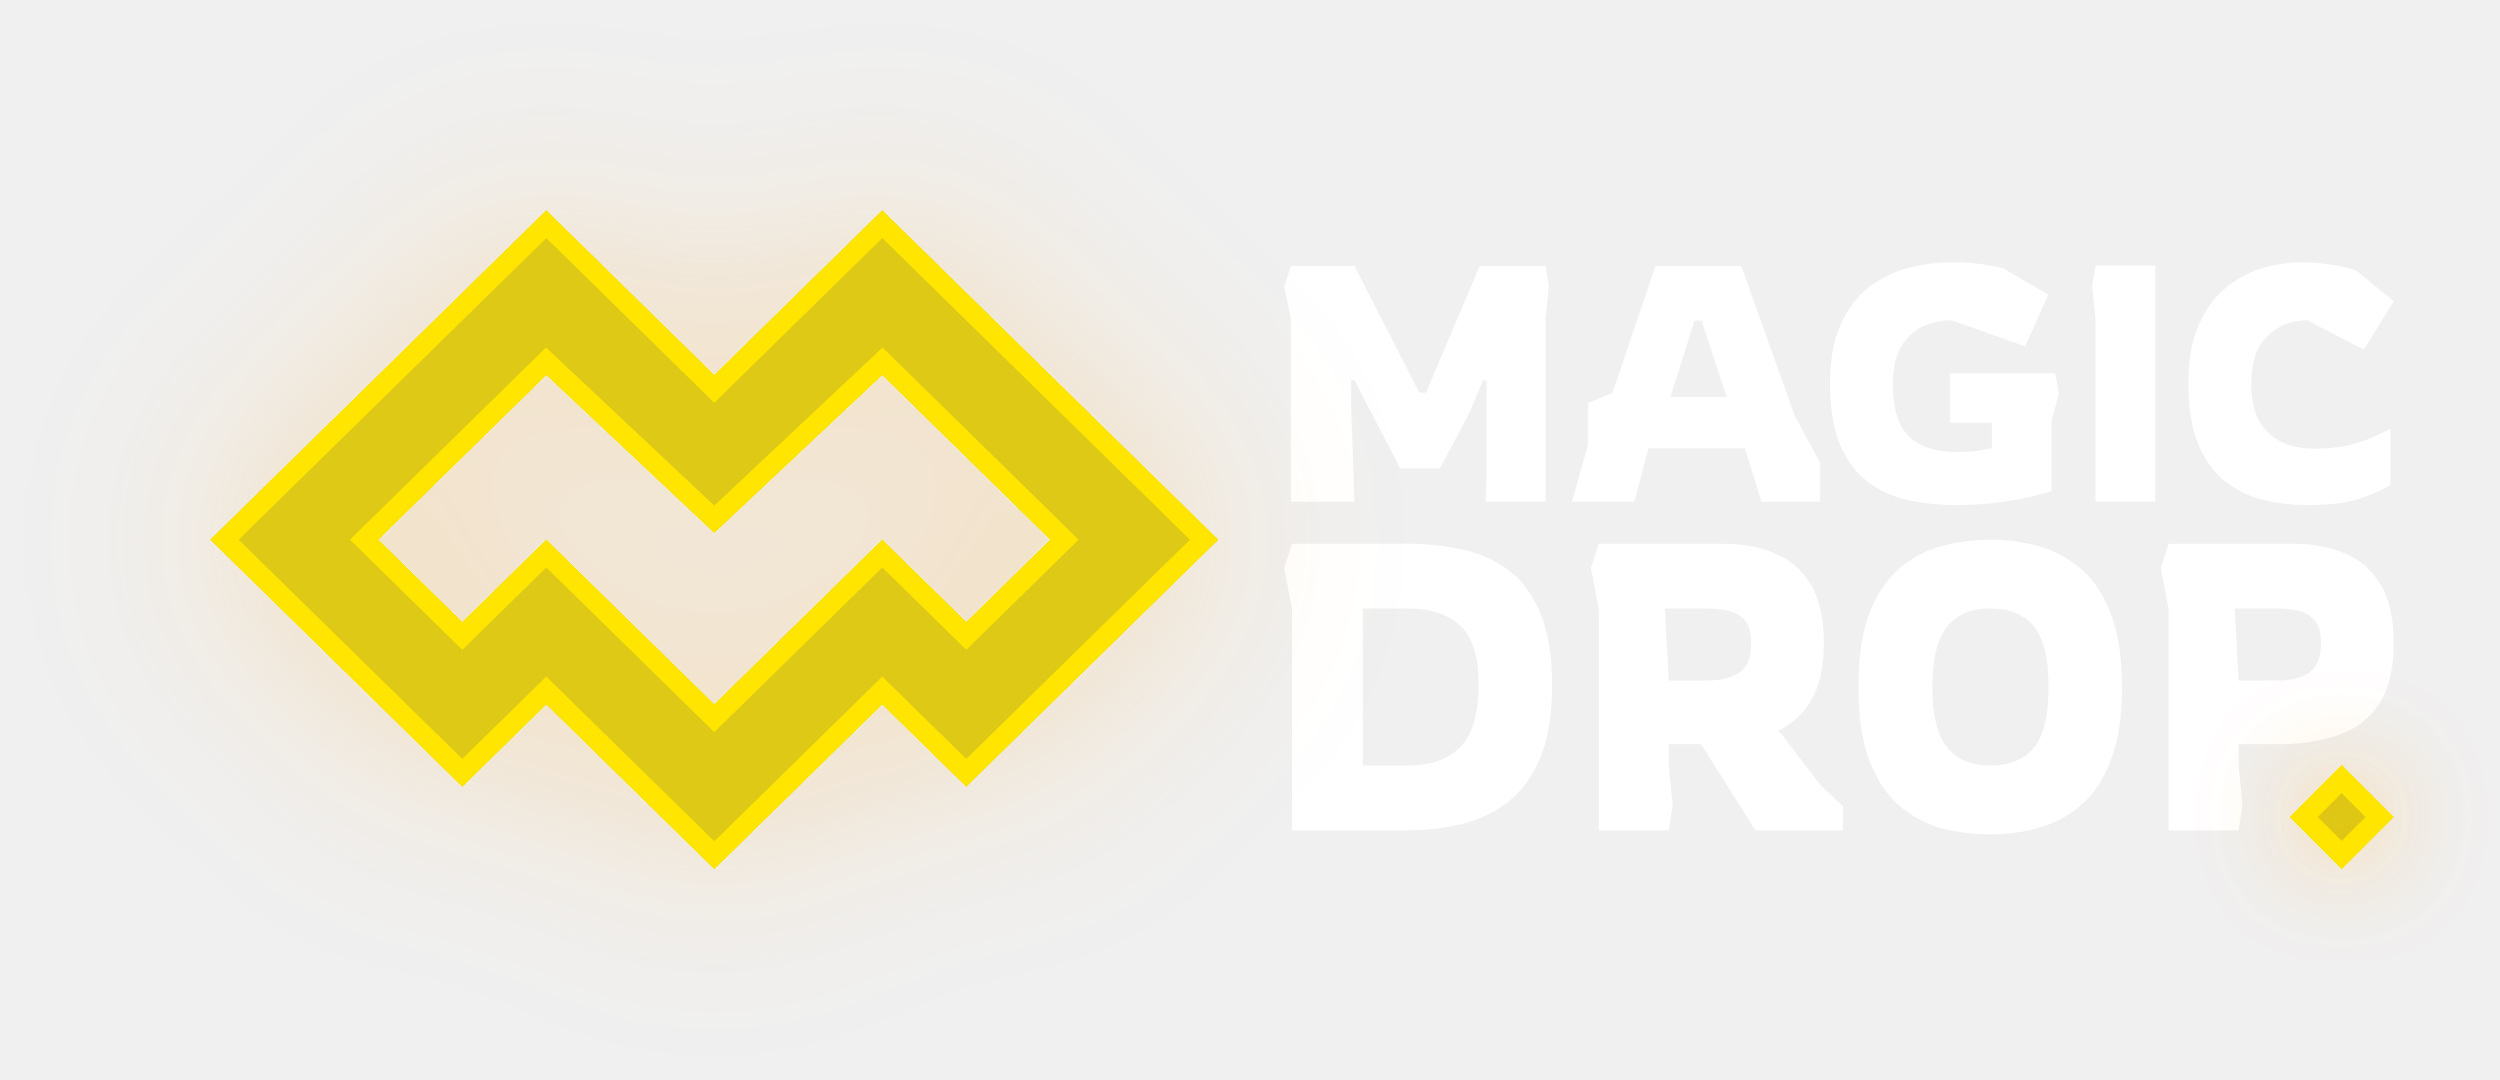
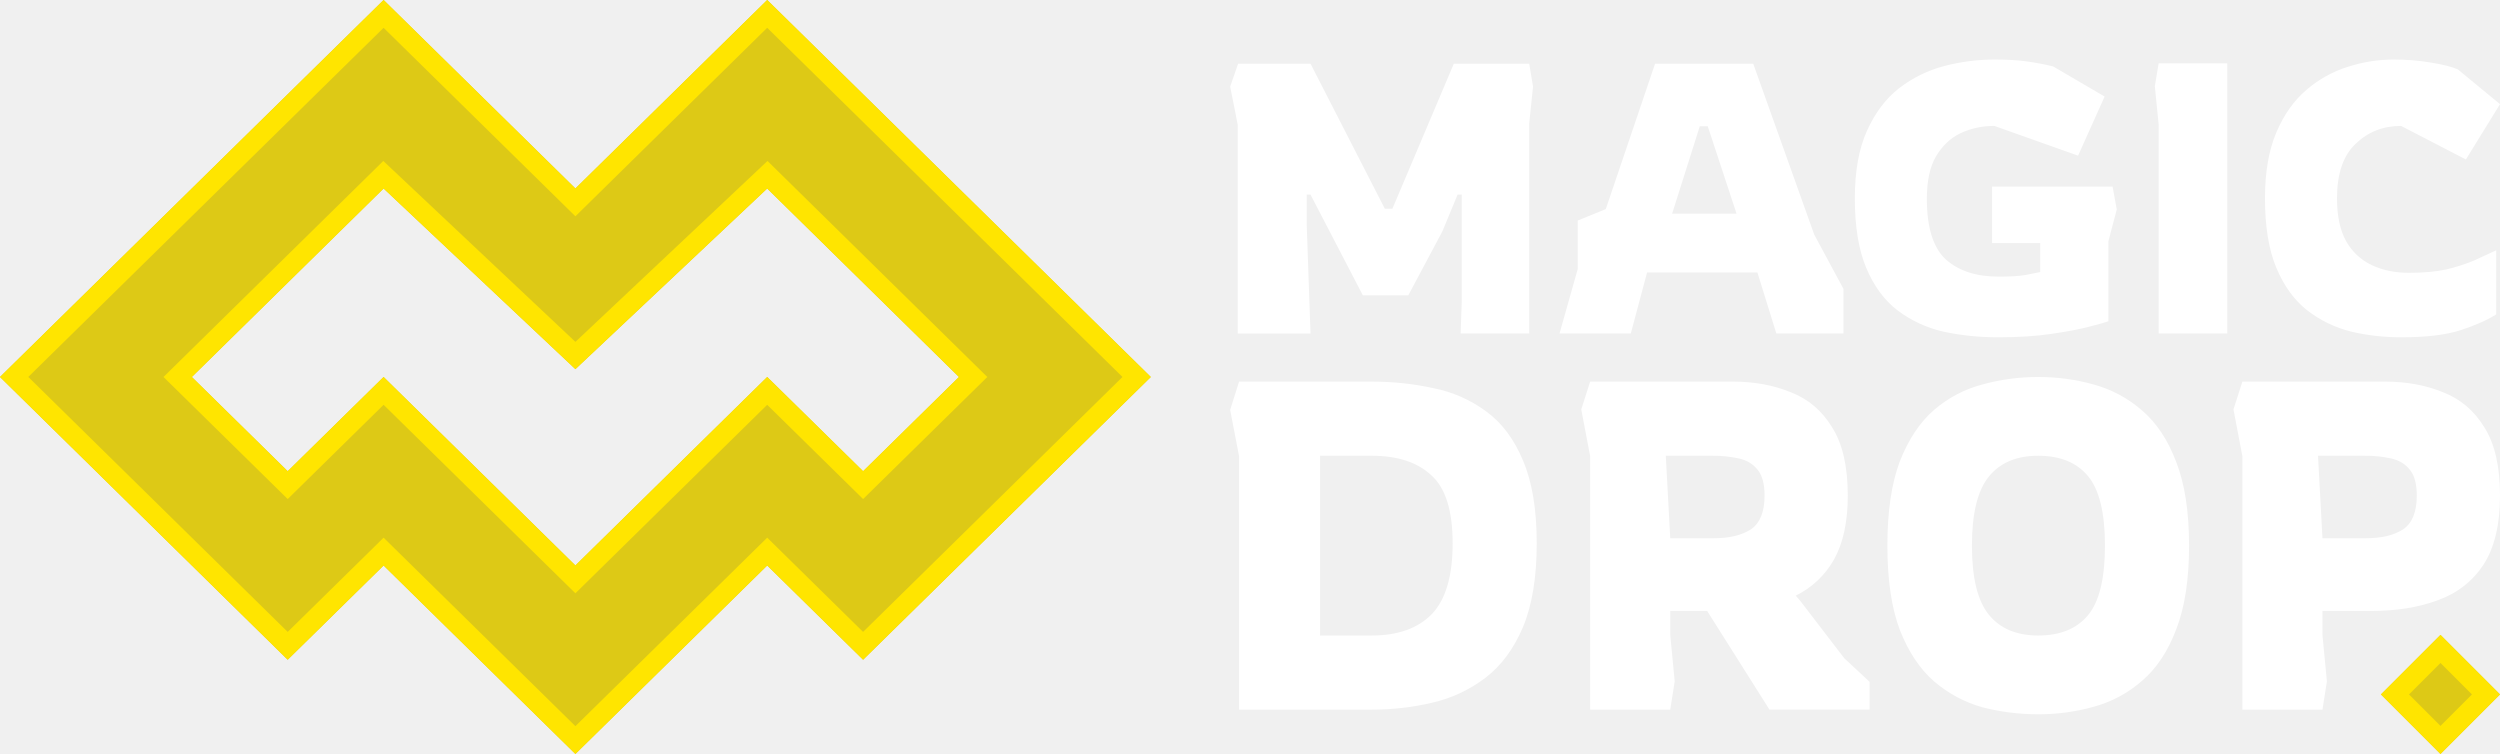
- <svg xmlns="http://www.w3.org/2000/svg" width="630" height="272" fill="none">
-   <path d="M325.301 126.423V80.471l-1.669-8.401 1.752-5.04h15.94l16.358 31.923h1.669l13.52-31.923h16.608l.834 5.04-.834 8.065v46.288h-15.106l.25-7.14V95.844h-.918l-3.338 8.065-7.511 14.113h-10.015l-11.517-22.178h-.834v6.805l.834 23.774h-16.023zm70.85 0l4.006-14.197v-10.669l6.175-2.52 10.85-32.007h21.615l13.436 37.635 6.427 11.929v9.829h-14.772l-4.173-13.441h-24.286l-3.589 13.441h-15.689zm24.786-26.378h14.188l-6.343-19.238h-1.752l-6.093 19.238zm71.858 27.218c-4.284 0-8.346-.42-12.185-1.26-3.783-.896-7.149-2.464-10.098-4.704-2.893-2.24-5.174-5.349-6.843-9.325-1.669-3.976-2.504-9.073-2.504-15.29 0-5.992.89-10.949 2.671-14.869 1.78-3.976 4.145-7.113 7.094-9.409a27.898 27.898 0 019.931-4.872 44.057 44.057 0 0111.1-1.428c2.726 0 5.09.14 7.093.42 2.003.28 3.923.644 5.759 1.092l11.35 6.636-5.842 13.021-18.444-6.552c-2.671 0-5.146.532-7.428 1.596-2.225 1.064-4.033 2.772-5.424 5.124-1.335 2.297-2.003 5.405-2.003 9.325 0 6.329 1.391 10.781 4.173 13.358 2.837 2.52 6.704 3.78 11.6 3.78 2.504 0 4.451-.112 5.842-.336 1.447-.28 2.559-.504 3.338-.672v-6.385h-10.599V94.08h26.539l.919 5.04-1.837 6.973v17.642c-.612.224-2.002.616-4.172 1.176-2.115.56-4.896 1.092-8.346 1.596-3.394.504-7.289.756-11.684.756zm35.259-.84V80.387l-.834-8.401.834-5.04h15.106v59.477h-15.106zm53.374.84a47.82 47.82 0 01-11.016-1.26 26.012 26.012 0 01-9.681-4.704c-2.837-2.24-5.091-5.349-6.76-9.325-1.669-3.976-2.503-9.073-2.503-15.29 0-5.768.834-10.613 2.503-14.533s3.895-7.057 6.677-9.409c2.782-2.352 5.814-4.032 9.097-5.04 3.338-1.064 6.676-1.596 10.014-1.596 2.838 0 5.592.224 8.262.672 2.727.448 4.702.952 5.926 1.512l9.264 7.644-7.512 12.182-14.271-7.393c-3.95 0-7.288 1.316-10.014 3.948-2.727 2.576-4.09 6.58-4.09 12.013 0 3.865.668 7.001 2.003 9.409 1.391 2.409 3.283 4.173 5.675 5.293 2.393 1.12 5.119 1.68 8.179 1.68 3.227 0 5.981-.252 8.262-.756 2.281-.56 4.284-1.204 6.009-1.932 1.725-.784 3.366-1.54 4.924-2.268v14.113c-1.947 1.232-4.535 2.38-7.761 3.444-3.227 1.064-7.623 1.596-13.187 1.596zm-255.837 81.98v-55.799l-1.959-10.201 1.959-6.223h29.193c4.703 0 9.209.476 13.519 1.428 4.376.884 8.262 2.584 11.658 5.101 3.462 2.516 6.172 6.12 8.131 10.813 2.025 4.692 3.037 10.779 3.037 18.26 0 7.48-1.012 13.635-3.037 18.463-2.024 4.761-4.767 8.467-8.229 11.119-3.461 2.653-7.38 4.489-11.756 5.509-4.31 1.02-8.751 1.53-13.323 1.53h-29.193zm17.829-16.322h11.364c5.748 0 10.156-1.564 13.225-4.692 3.07-3.196 4.605-8.399 4.605-15.607 0-7.209-1.568-12.208-4.702-14.996-3.07-2.856-7.446-4.284-13.128-4.284H343.42v39.579zm59.471 16.322v-55.799l-1.959-10.303 1.959-6.121h31.349c4.767 0 9.045.782 12.833 2.346 3.853 1.496 6.89 4.081 9.111 7.753 2.285 3.604 3.428 8.603 3.428 14.996 0 5.78-1.012 10.473-3.037 14.077-2.024 3.536-4.832 6.188-8.425 7.957l.98 1.122 9.699 12.649 5.584 5.202v6.121h-22.042l-13.715-21.728h-8.131v5.304l.979 10.201-.979 6.223h-17.634zm17.634-37.744h9.6c3.396 0 6.106-.646 8.131-1.938 2.025-1.36 3.037-3.842 3.037-7.446 0-2.517-.49-4.387-1.469-5.611-.98-1.292-2.352-2.142-4.115-2.55-1.698-.408-3.69-.612-5.976-.612h-10.188l.98 18.157zm81.017 38.764c-4.18 0-8.262-.51-12.246-1.53-3.918-1.088-7.478-2.992-10.678-5.713-3.135-2.72-5.649-6.494-7.543-11.323-1.829-4.828-2.743-11.017-2.743-18.565 0-7.549.914-13.738 2.743-18.566 1.894-4.829 4.408-8.603 7.543-11.323 3.2-2.721 6.76-4.591 10.678-5.611A46.275 46.275 0 01501.542 136c4.18 0 8.229.544 12.147 1.632a26.912 26.912 0 0110.679 5.713c3.2 2.72 5.714 6.494 7.543 11.323 1.894 4.828 2.841 10.983 2.841 18.464 0 7.48-.947 13.635-2.841 18.463-1.829 4.829-4.343 8.603-7.543 11.323a26.912 26.912 0 01-10.679 5.713c-3.918 1.088-7.967 1.632-12.147 1.632zm0-17.342c4.833 0 8.49-1.496 10.972-4.488 2.482-2.992 3.723-8.093 3.723-15.301 0-7.209-1.241-12.31-3.723-15.302-2.482-2.992-6.139-4.488-10.972-4.488-4.768 0-8.392 1.53-10.874 4.59-2.482 3.06-3.723 8.127-3.723 15.2 0 7.072 1.241 12.139 3.723 15.199 2.482 3.06 6.106 4.59 10.874 4.59zm44.947 16.322v-55.799l-1.959-10.303 1.959-6.121h31.349c4.767 0 9.045.782 12.833 2.346 3.853 1.496 6.89 4.081 9.111 7.753 2.286 3.604 3.429 8.603 3.429 14.996 0 6.392-1.209 11.459-3.625 15.199-2.417 3.672-5.78 6.291-10.09 7.855-4.246 1.564-9.111 2.346-14.597 2.346h-10.776v5.304l.979 10.201-.979 6.223h-17.634zm17.634-37.744h9.6c3.396 0 6.107-.646 8.131-1.938 2.025-1.36 3.037-3.842 3.037-7.446 0-2.517-.49-4.387-1.469-5.611-.98-1.292-2.351-2.142-4.115-2.55-1.698-.408-3.69-.612-5.976-.612h-10.188l.98 18.157z" fill="#fff" />
-   <g filter="url(#filter0_d_2408_12606)">
-     <path d="M590.105 219L577 205.894l13.105-13.105 13.106 13.105L590.105 219z" fill="#DDC916" />
-   </g>
-   <g filter="url(#filter1_d_2408_12606)">
-     <path fill-rule="evenodd" clip-rule="evenodd" d="M590.105 219L577 205.894l13.105-13.105 13.106 13.105L590.105 219zm6.034-13.106l-6.034 6.035-6.034-6.035 6.034-6.034 6.034 6.034z" fill="#FFE500" />
-   </g>
-   <g filter="url(#filter2_d_2408_12606)">
-     <path fill-rule="evenodd" clip-rule="evenodd" d="M116.5 198.25L53 136l84.667-83L180 94.5 222.333 53 307 136l-63.5 62.25-21.167-20.75L180 219l-42.333-41.5-21.167 20.75zm0-41.5L95.333 136l42.334-41.5L180 134.271 222.333 94.5l42.334 41.5-21.167 20.75L222.333 136 180 177.5 137.667 136 116.5 156.75z" fill="#DDC916" />
-     <path d="M178.25 96.285l1.75 1.716 1.75-1.716 40.583-39.784L303.429 136 243.5 194.749l-19.417-19.034-1.75-1.716-1.75 1.716L180 215.499l-40.583-39.784-1.75-1.716-1.75 1.716-19.417 19.034L56.571 136l81.096-79.5 40.583 39.785zm-84.667 37.93L91.763 136l1.82 1.785 21.167 20.75 1.75 1.716 1.75-1.716 19.417-19.034 40.583 39.784 1.75 1.716 1.75-1.716 40.583-39.784 19.417 19.034 1.75 1.716 1.75-1.716 21.167-20.75 1.821-1.785-1.821-1.785-42.334-41.5-1.713-1.68-1.748 1.643L180 130.84l-40.622-38.163-1.748-1.643-1.713 1.68-42.334 41.5z" stroke="#FFE500" stroke-width="5" />
-   </g>
-   <defs>
-     <filter id="filter0_d_2408_12606" x="550.789" y="166.579" width="78.632" height="78.632" filterUnits="userSpaceOnUse" color-interpolation-filters="sRGB">
-       <feFlood flood-opacity="0" result="BackgroundImageFix" />
-       <feColorMatrix in="SourceAlpha" values="0 0 0 0 0 0 0 0 0 0 0 0 0 0 0 0 0 0 127 0" result="hardAlpha" />
-       <feOffset />
-       <feGaussianBlur stdDeviation="13.105" />
-       <feComposite in2="hardAlpha" operator="out" />
-       <feColorMatrix values="0 0 0 0 1 0 0 0 0 0.6 0 0 0 0 0 0 0 0 0.25 0" />
-       <feBlend in2="BackgroundImageFix" result="effect1_dropShadow_2408_12606" />
-       <feBlend in="SourceGraphic" in2="effect1_dropShadow_2408_12606" result="shape" />
-     </filter>
-     <filter id="filter1_d_2408_12606" x="550.789" y="166.579" width="78.632" height="78.632" filterUnits="userSpaceOnUse" color-interpolation-filters="sRGB">
-       <feFlood flood-opacity="0" result="BackgroundImageFix" />
-       <feColorMatrix in="SourceAlpha" values="0 0 0 0 0 0 0 0 0 0 0 0 0 0 0 0 0 0 127 0" result="hardAlpha" />
-       <feOffset />
-       <feGaussianBlur stdDeviation="13.105" />
-       <feComposite in2="hardAlpha" operator="out" />
-       <feColorMatrix values="0 0 0 0 1 0 0 0 0 0.6 0 0 0 0 0 0 0 0 0.25 0" />
-       <feBlend in2="BackgroundImageFix" result="effect1_dropShadow_2408_12606" />
-       <feBlend in="SourceGraphic" in2="effect1_dropShadow_2408_12606" result="shape" />
-     </filter>
-     <filter id="filter2_d_2408_12606" x=".579" y=".579" width="358.842" height="270.842" filterUnits="userSpaceOnUse" color-interpolation-filters="sRGB">
-       <feFlood flood-opacity="0" result="BackgroundImageFix" />
-       <feColorMatrix in="SourceAlpha" values="0 0 0 0 0 0 0 0 0 0 0 0 0 0 0 0 0 0 127 0" result="hardAlpha" />
-       <feOffset />
-       <feGaussianBlur stdDeviation="26.21" />
-       <feComposite in2="hardAlpha" operator="out" />
-       <feColorMatrix values="0 0 0 0 1 0 0 0 0 0.6 0 0 0 0 0 0 0 0 0.25 0" />
-       <feBlend in2="BackgroundImageFix" result="effect1_dropShadow_2408_12606" />
-       <feBlend in="SourceGraphic" in2="effect1_dropShadow_2408_12606" result="shape" />
-     </filter>
-   </defs>
+ <svg xmlns="http://www.w3.org/2000/svg" width="126" height="38" fill="none">
+   <path d="M62.382 16.808V6.288L62 4.365l.401-1.153h3.65l3.744 7.307h.382l3.095-7.307h3.801l.192 1.153-.192 1.847v10.596h-3.457l.057-1.635V9.808h-.21l-.764 1.846-1.72 3.23h-2.292L66.05 9.809h-.19v1.557l.19 5.443h-3.668zm16.218 0l.918-3.25v-2.443l1.413-.576 2.484-7.327h4.948l3.076 8.615 1.471 2.73v2.25h-3.382l-.955-3.076h-5.56l-.82 3.077H78.6zm5.675-6.039h3.247l-1.451-4.404h-.402l-1.394 4.404zM100.724 17c-.98 0-1.91-.096-2.79-.288a6.095 6.095 0 01-2.31-1.077c-.663-.513-1.185-1.225-1.567-2.135-.382-.91-.573-2.077-.573-3.5 0-1.372.203-2.506.61-3.404.409-.91.95-1.628 1.625-2.154a6.39 6.39 0 012.273-1.115c.84-.218 1.688-.327 2.541-.327.624 0 1.166.032 1.624.096.459.064.898.148 1.318.25l2.598 1.52-1.337 2.98-4.222-1.5c-.611 0-1.178.122-1.7.366-.51.243-.924.634-1.242 1.173-.306.525-.459 1.237-.459 2.134 0 1.449.319 2.468.956 3.058.65.577 1.534.865 2.655.865.573 0 1.019-.025 1.337-.077.332-.064.586-.115.765-.154V12.25h-2.427V9.404h6.076l.21 1.154-.421 1.596v4.038c-.14.052-.458.141-.955.27-.484.128-1.121.25-1.91.365-.777.115-1.669.173-2.675.173zm8.072-.192V6.269l-.192-1.923.192-1.154h3.457v13.616h-3.457zm12.218.192c-.866 0-1.707-.096-2.522-.288a5.953 5.953 0 01-2.216-1.077c-.65-.513-1.166-1.225-1.548-2.135-.382-.91-.573-2.077-.573-3.5 0-1.32.191-2.43.573-3.327.382-.897.892-1.615 1.529-2.154a5.882 5.882 0 012.082-1.154A7.51 7.51 0 01120.632 3c.649 0 1.28.051 1.891.154.624.102 1.076.218 1.356.346L126 5.25l-1.719 2.788-3.267-1.692c-.905 0-1.669.301-2.293.904-.624.59-.936 1.506-.936 2.75 0 .885.153 1.603.459 2.154a2.89 2.89 0 001.299 1.211c.547.257 1.171.385 1.872.385.739 0 1.369-.058 1.891-.173a9.206 9.206 0 001.376-.442 120 120 0 001.127-.52v3.231c-.446.282-1.038.545-1.777.789-.738.243-1.745.365-3.018.365zM62.449 35.767V22.992L62 20.658l.449-1.425h6.682c1.077 0 2.108.11 3.095.327a6.624 6.624 0 012.669 1.168c.792.576 1.413 1.401 1.861 2.475.463 1.075.695 2.468.695 4.18 0 1.713-.231 3.122-.695 4.227-.463 1.09-1.091 1.938-1.884 2.545a6.971 6.971 0 01-2.69 1.261c-.987.234-2.004.35-3.05.35h-6.684zm4.081-3.737h2.601c1.316 0 2.325-.358 3.028-1.074.703-.732 1.054-1.923 1.054-3.573s-.359-2.794-1.077-3.432c-.702-.654-1.704-.981-3.005-.981H66.53v9.06zm13.614 3.737V22.992l-.449-2.358.449-1.402h7.176c1.091 0 2.07.18 2.938.538.882.342 1.577.934 2.085 1.774.523.825.785 1.97.785 3.433 0 1.323-.232 2.397-.695 3.223a4.44 4.44 0 01-1.929 1.821l.225.257 2.22 2.895 1.278 1.191v1.401h-5.046l-3.14-4.973h-1.86v1.214l.224 2.335-.225 1.425h-4.036zm4.036-8.64h2.198c.777 0 1.398-.148 1.861-.444.464-.312.695-.88.695-1.705 0-.576-.112-1.004-.336-1.284-.224-.296-.538-.49-.942-.584a5.905 5.905 0 00-1.368-.14h-2.332l.224 4.156zM102.726 36c-.956 0-1.891-.117-2.803-.35a6.37 6.37 0 01-2.444-1.308c-.718-.623-1.293-1.487-1.727-2.592-.418-1.105-.628-2.522-.628-4.25 0-1.728.21-3.145.628-4.25.434-1.105 1.01-1.97 1.727-2.592a6.114 6.114 0 012.444-1.284c.912-.25 1.847-.374 2.803-.374.957 0 1.884.125 2.781.374a6.173 6.173 0 012.445 1.307c.732.623 1.308 1.487 1.726 2.592.434 1.106.651 2.515.651 4.227 0 1.712-.217 3.121-.651 4.227-.418 1.105-.994 1.969-1.726 2.592a6.167 6.167 0 01-2.445 1.307 10.31 10.31 0 01-2.781.374zm0-3.97c1.107 0 1.944-.342 2.512-1.027.568-.685.852-1.853.852-3.503 0-1.65-.284-2.818-.852-3.503-.568-.685-1.405-1.027-2.512-1.027-1.091 0-1.921.35-2.489 1.05-.568.701-.852 1.861-.852 3.48s.284 2.779.852 3.48c.568.7 1.398 1.05 2.489 1.05zm10.29 3.737V22.992l-.449-2.358.449-1.402h7.176c1.091 0 2.07.18 2.938.538.882.342 1.577.934 2.085 1.774.523.825.785 1.97.785 3.433 0 1.463-.277 2.623-.83 3.48-.553.84-1.323 1.44-2.31 1.798-.971.358-2.085.537-3.341.537h-2.467v1.214l.224 2.335-.224 1.425h-4.036zm4.036-8.64h2.198c.777 0 1.398-.148 1.861-.444.464-.312.695-.88.695-1.705 0-.576-.112-1.004-.336-1.284-.224-.296-.538-.49-.942-.584a5.908 5.908 0 00-1.368-.14h-2.332l.224 4.156z" fill="#fff" />
+   <path fill-rule="evenodd" clip-rule="evenodd" d="M14.5 33.25L0 19 19.333 0 29 9.5 38.667 0 58 19 43.5 33.25l-4.833-4.75L29 38l-9.667-9.5-4.833 4.75zm0-9.5L9.667 19l9.666-9.5L29 18.604 38.667 9.5l9.666 9.5-4.833 4.75L38.667 19 29 28.5 19.333 19 14.5 23.75z" fill="#DDC916" />
+   <path d="M58 19L43.5 33.25l-4.833-4.75L29 38l-9.667-9.5-4.833 4.75L0 19 19.333 0 29 9.5 38.667 0 58 19zm-29-8.098l-9.667-9.5L1.426 18.998 14.5 31.848l4.133-4.06.7-.69 9.667 9.5 9.667-9.5 4.832 4.75 13.074-12.849L38.666 1.401 29 10.902zM49.76 19l-6.26 6.152-4.834-4.75-9.666 9.5-9.667-9.5-4.833 4.75L8.24 19 19.318 8.112 29 17.23l9.682-9.118L49.76 19zM29 18.604L19.333 9.5 9.667 19l4.833 4.75L19.333 19 29 28.5l9.667-9.5 4.833 4.75L48.333 19l-9.666-9.5L29 18.604z" fill="#FFE500" />
+   <path d="M123 38l-3-3 3-3 3 3-3 3z" fill="#DDC916" />
+   <path d="M126 35l-3 3-3-3 3-3 3 3zm-4.586 0L123 36.586 124.586 35 123 33.414 121.414 35z" fill="#FFE500" />
</svg>
